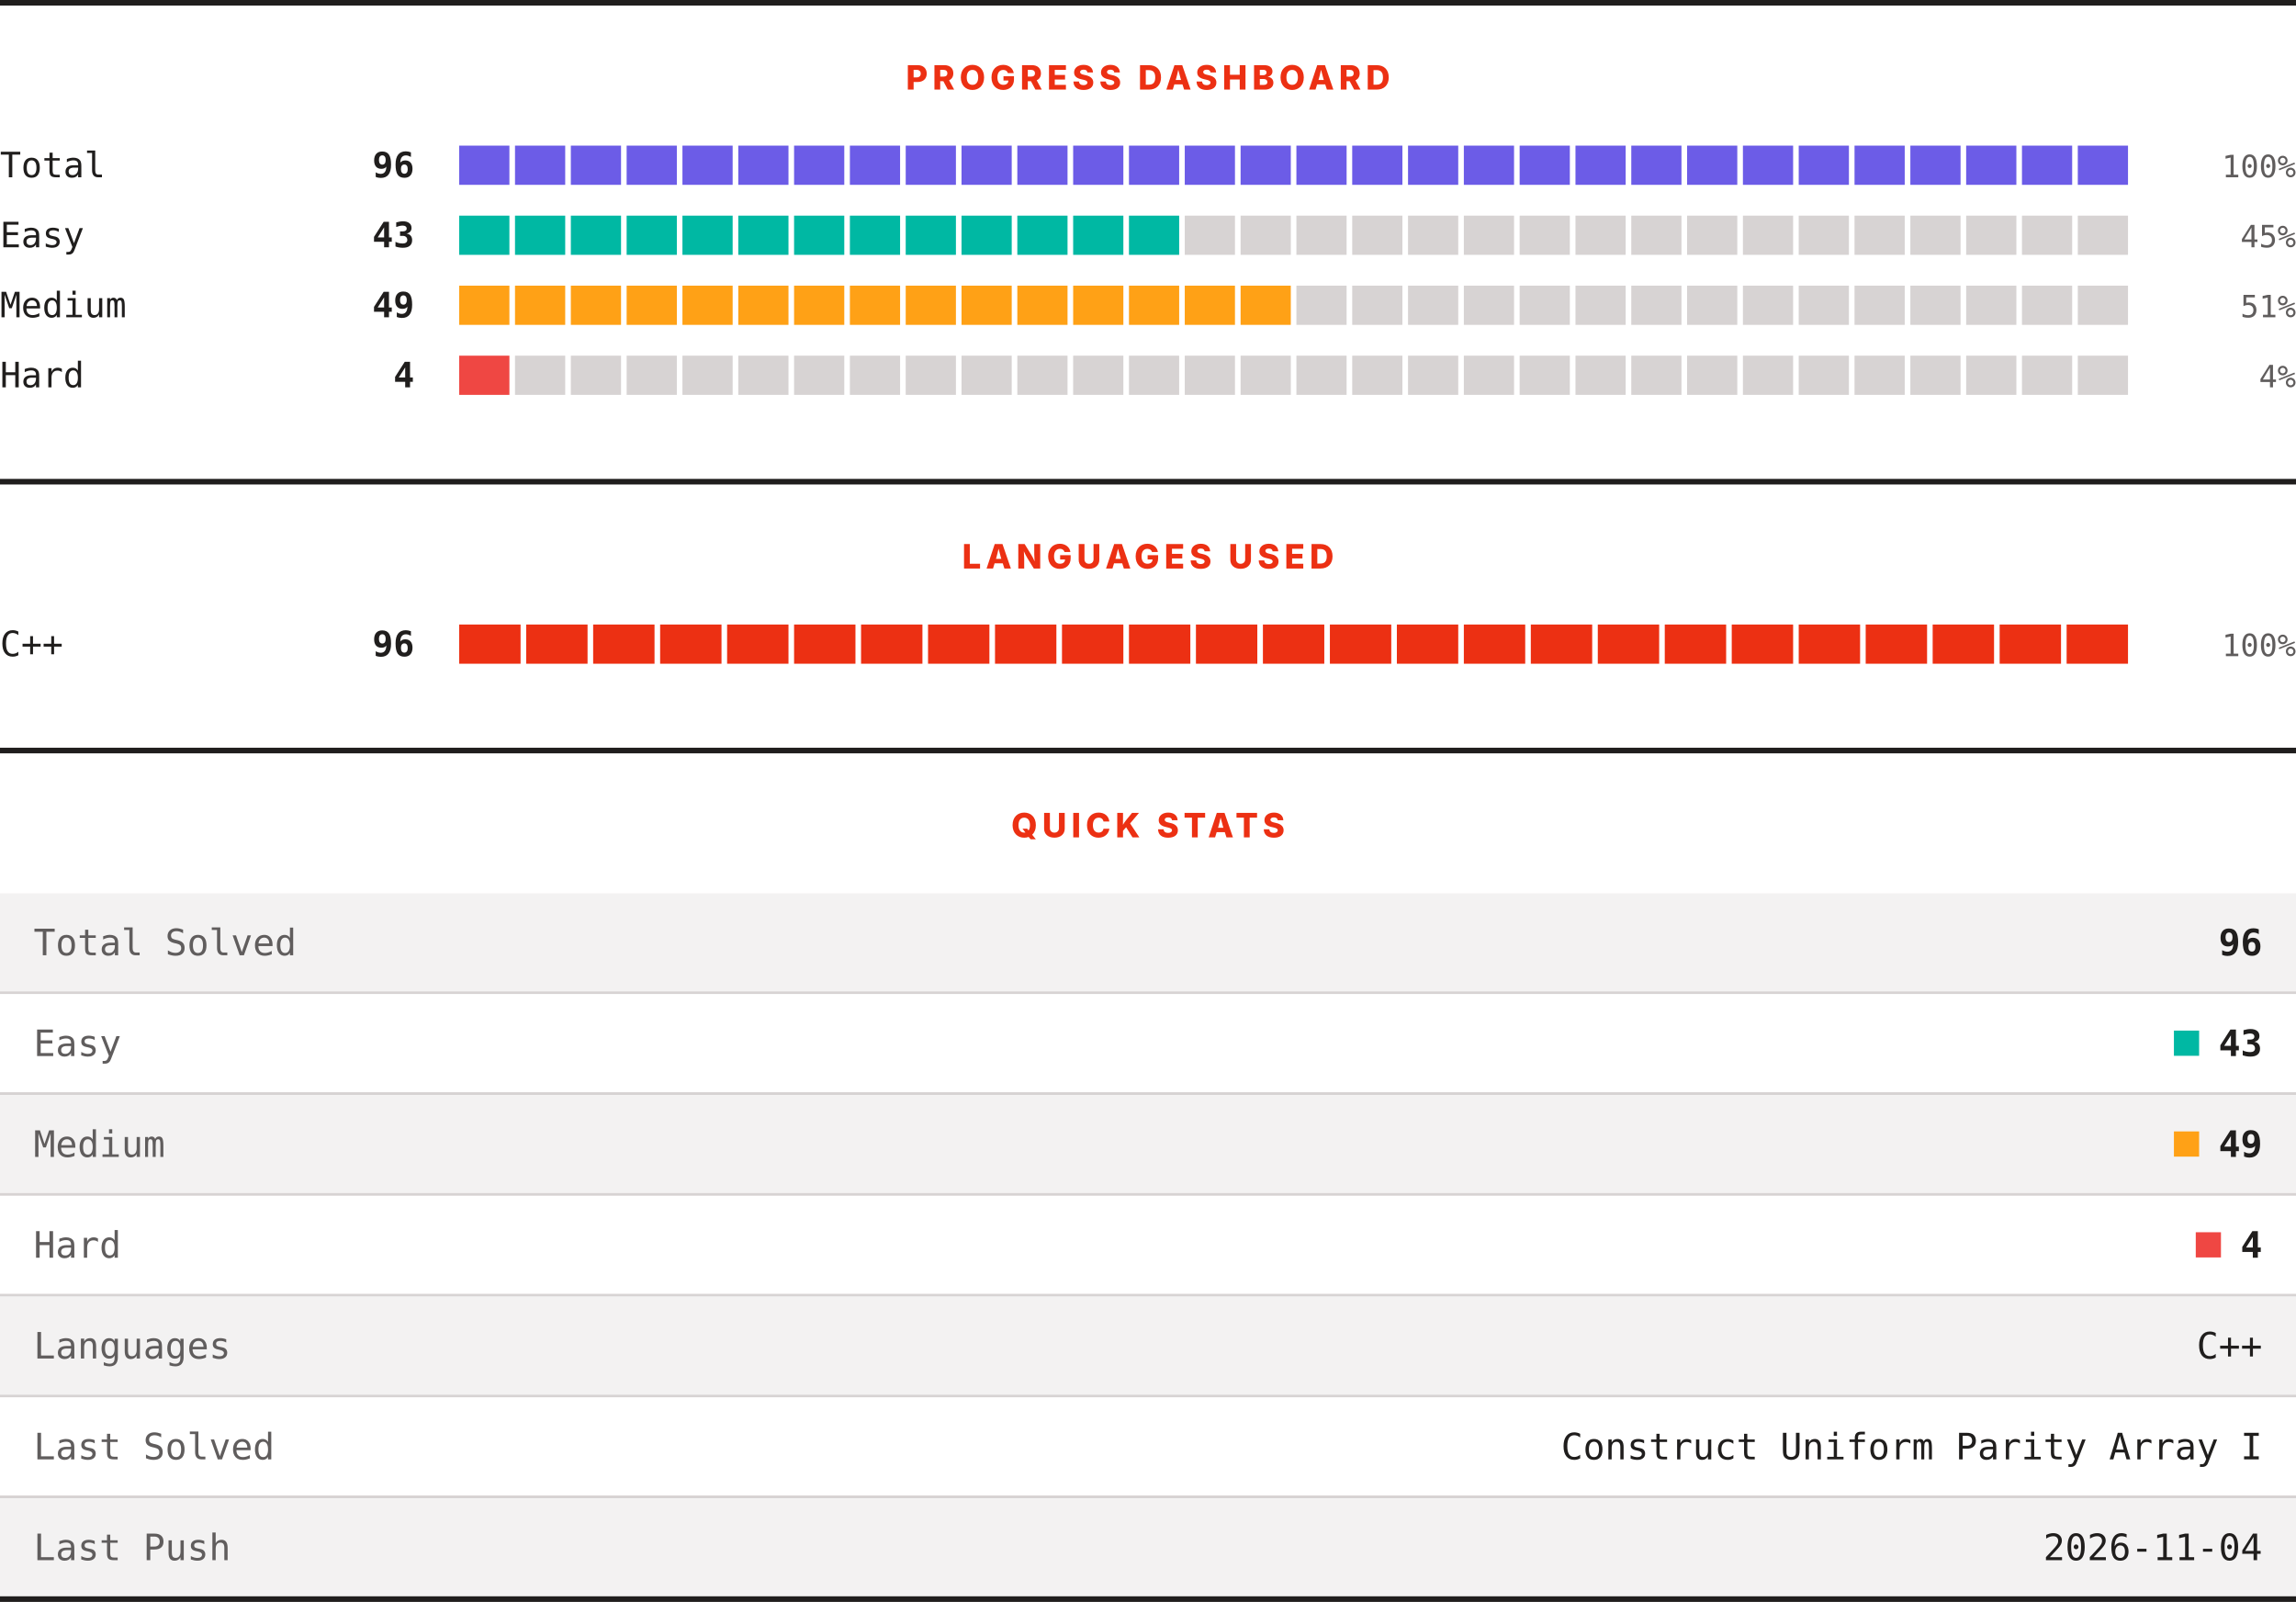
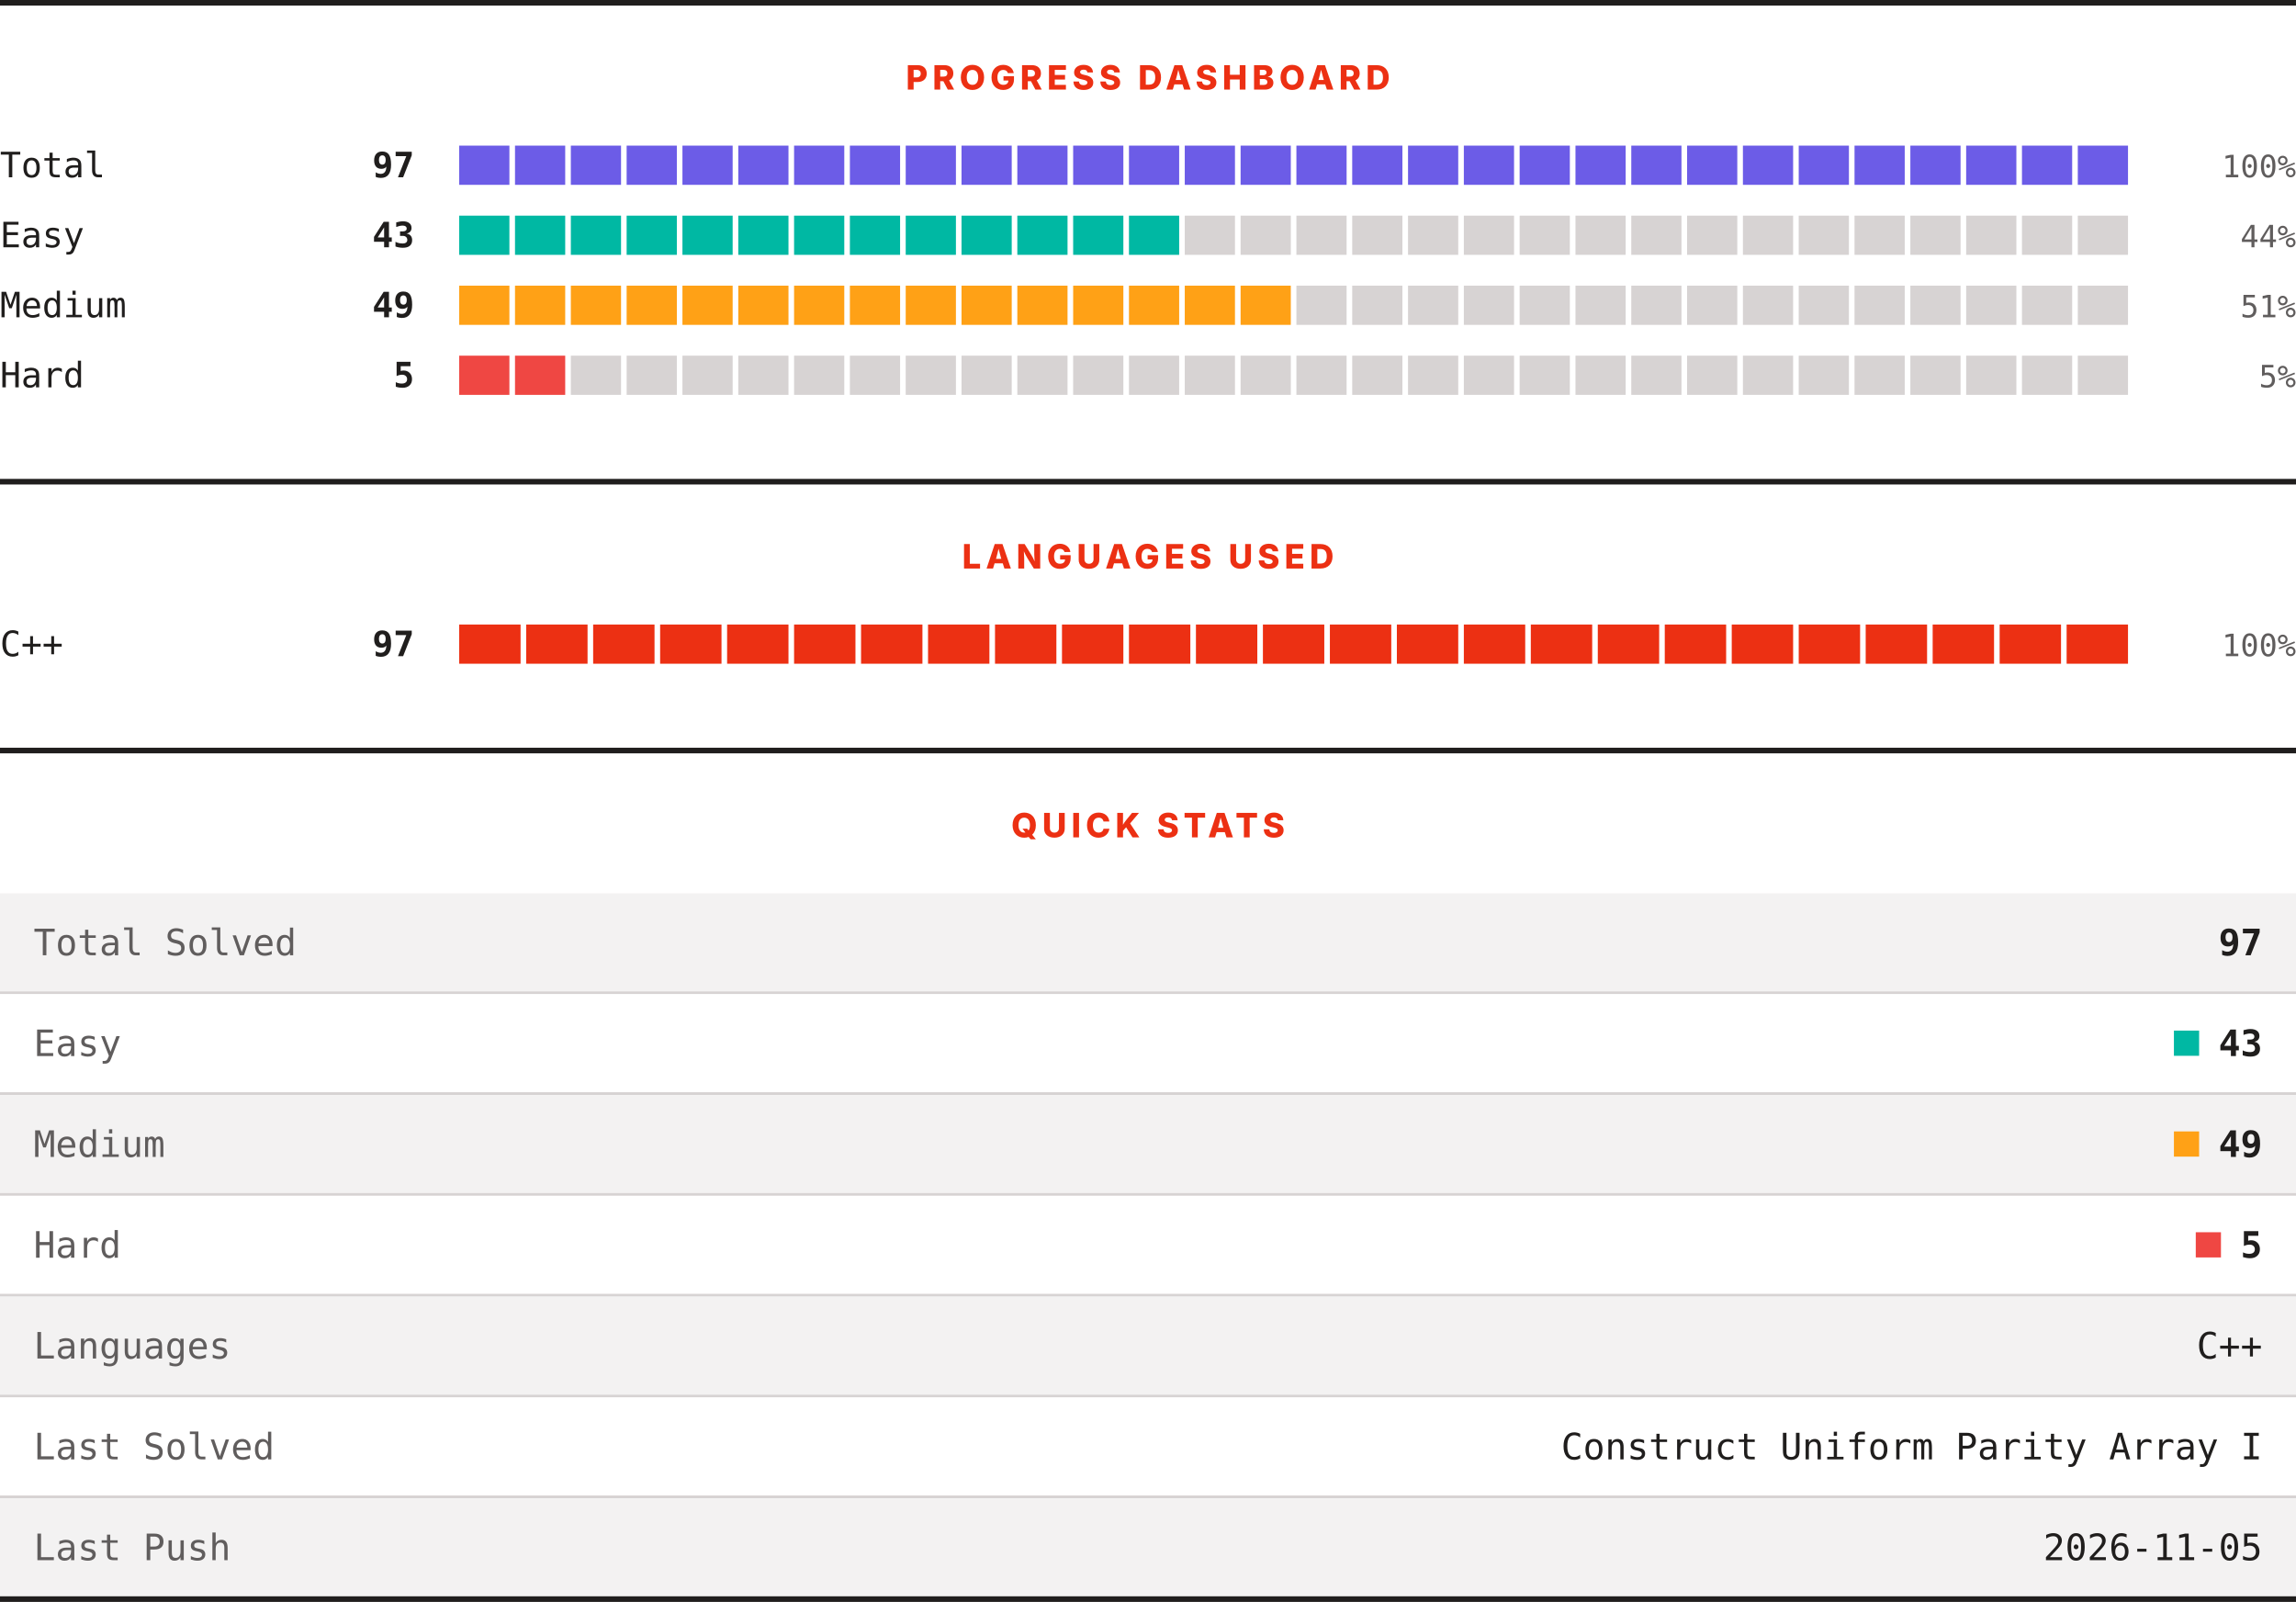
<svg xmlns="http://www.w3.org/2000/svg" width="820" height="572" viewBox="0 0 820 572" role="img" aria-label="LeetCode progress, languages and quick stats">
  <rect width="820" height="572" fill="#ffffff" />
  <rect x="0" y="0" width="820" height="2" fill="#201e1d" />
  <text x="410" y="32" text-anchor="middle" font-family="Archivo, system-ui, -apple-system, Segoe UI, sans-serif" font-size="12" font-weight="800" letter-spacing="1.68" fill="#ec3013">PROGRESS DASHBOARD</text>
  <text x="0" y="63.3" font-family="ui-monospace, SFMono-Regular, Menlo, Consolas, monospace" font-size="12.5" fill="#201e1d">Total</text>
-   <text x="148" y="63.3" text-anchor="end" font-family="ui-monospace, SFMono-Regular, Menlo, Consolas, monospace" font-size="12.5" font-weight="700" fill="#201e1d">96</text>
+   <text x="148" y="63.3" text-anchor="end" font-family="ui-monospace, SFMono-Regular, Menlo, Consolas, monospace" font-size="12.5" font-weight="700" fill="#201e1d">97</text>
  <rect x="164.00" y="52" width="17.93" height="14" fill="#6c5ce7" />
  <rect x="183.93" y="52" width="17.93" height="14" fill="#6c5ce7" />
  <rect x="203.87" y="52" width="17.93" height="14" fill="#6c5ce7" />
  <rect x="223.80" y="52" width="17.93" height="14" fill="#6c5ce7" />
  <rect x="243.73" y="52" width="17.93" height="14" fill="#6c5ce7" />
  <rect x="263.67" y="52" width="17.93" height="14" fill="#6c5ce7" />
  <rect x="283.60" y="52" width="17.93" height="14" fill="#6c5ce7" />
  <rect x="303.53" y="52" width="17.93" height="14" fill="#6c5ce7" />
  <rect x="323.47" y="52" width="17.93" height="14" fill="#6c5ce7" />
  <rect x="343.40" y="52" width="17.93" height="14" fill="#6c5ce7" />
  <rect x="363.33" y="52" width="17.93" height="14" fill="#6c5ce7" />
  <rect x="383.27" y="52" width="17.93" height="14" fill="#6c5ce7" />
  <rect x="403.20" y="52" width="17.93" height="14" fill="#6c5ce7" />
  <rect x="423.13" y="52" width="17.93" height="14" fill="#6c5ce7" />
  <rect x="443.07" y="52" width="17.93" height="14" fill="#6c5ce7" />
  <rect x="463.00" y="52" width="17.93" height="14" fill="#6c5ce7" />
  <rect x="482.93" y="52" width="17.93" height="14" fill="#6c5ce7" />
  <rect x="502.87" y="52" width="17.93" height="14" fill="#6c5ce7" />
  <rect x="522.80" y="52" width="17.93" height="14" fill="#6c5ce7" />
  <rect x="542.73" y="52" width="17.93" height="14" fill="#6c5ce7" />
  <rect x="562.67" y="52" width="17.93" height="14" fill="#6c5ce7" />
  <rect x="582.60" y="52" width="17.93" height="14" fill="#6c5ce7" />
  <rect x="602.53" y="52" width="17.93" height="14" fill="#6c5ce7" />
  <rect x="622.47" y="52" width="17.93" height="14" fill="#6c5ce7" />
  <rect x="642.40" y="52" width="17.93" height="14" fill="#6c5ce7" />
  <rect x="662.33" y="52" width="17.93" height="14" fill="#6c5ce7" />
  <rect x="682.27" y="52" width="17.93" height="14" fill="#6c5ce7" />
  <rect x="702.20" y="52" width="17.93" height="14" fill="#6c5ce7" />
  <rect x="722.13" y="52" width="17.93" height="14" fill="#6c5ce7" />
  <rect x="742.07" y="52" width="17.93" height="14" fill="#6c5ce7" />
  <text x="820" y="63.3" text-anchor="end" font-family="ui-monospace, SFMono-Regular, Menlo, Consolas, monospace" font-size="11" fill="#605d5d">100%</text>
  <text x="0" y="88.3" font-family="ui-monospace, SFMono-Regular, Menlo, Consolas, monospace" font-size="12.5" fill="#201e1d">Easy</text>
  <text x="148" y="88.3" text-anchor="end" font-family="ui-monospace, SFMono-Regular, Menlo, Consolas, monospace" font-size="12.5" font-weight="700" fill="#201e1d">43</text>
  <rect x="164.00" y="77" width="17.93" height="14" fill="#00b8a3" />
  <rect x="183.93" y="77" width="17.93" height="14" fill="#00b8a3" />
  <rect x="203.87" y="77" width="17.93" height="14" fill="#00b8a3" />
  <rect x="223.80" y="77" width="17.93" height="14" fill="#00b8a3" />
  <rect x="243.73" y="77" width="17.93" height="14" fill="#00b8a3" />
  <rect x="263.67" y="77" width="17.93" height="14" fill="#00b8a3" />
  <rect x="283.60" y="77" width="17.93" height="14" fill="#00b8a3" />
  <rect x="303.53" y="77" width="17.93" height="14" fill="#00b8a3" />
  <rect x="323.47" y="77" width="17.93" height="14" fill="#00b8a3" />
  <rect x="343.40" y="77" width="17.93" height="14" fill="#00b8a3" />
  <rect x="363.33" y="77" width="17.93" height="14" fill="#00b8a3" />
  <rect x="383.27" y="77" width="17.93" height="14" fill="#00b8a3" />
  <rect x="403.20" y="77" width="17.93" height="14" fill="#00b8a3" />
  <rect x="423.13" y="77" width="17.93" height="14" fill="#d7d3d3" />
  <rect x="443.07" y="77" width="17.93" height="14" fill="#d7d3d3" />
  <rect x="463.00" y="77" width="17.93" height="14" fill="#d7d3d3" />
  <rect x="482.93" y="77" width="17.93" height="14" fill="#d7d3d3" />
  <rect x="502.87" y="77" width="17.93" height="14" fill="#d7d3d3" />
  <rect x="522.80" y="77" width="17.93" height="14" fill="#d7d3d3" />
  <rect x="542.73" y="77" width="17.93" height="14" fill="#d7d3d3" />
  <rect x="562.67" y="77" width="17.93" height="14" fill="#d7d3d3" />
  <rect x="582.60" y="77" width="17.93" height="14" fill="#d7d3d3" />
  <rect x="602.53" y="77" width="17.93" height="14" fill="#d7d3d3" />
  <rect x="622.47" y="77" width="17.93" height="14" fill="#d7d3d3" />
  <rect x="642.40" y="77" width="17.93" height="14" fill="#d7d3d3" />
  <rect x="662.33" y="77" width="17.93" height="14" fill="#d7d3d3" />
  <rect x="682.27" y="77" width="17.93" height="14" fill="#d7d3d3" />
  <rect x="702.20" y="77" width="17.93" height="14" fill="#d7d3d3" />
  <rect x="722.13" y="77" width="17.93" height="14" fill="#d7d3d3" />
  <rect x="742.07" y="77" width="17.93" height="14" fill="#d7d3d3" />
-   <text x="820" y="88.3" text-anchor="end" font-family="ui-monospace, SFMono-Regular, Menlo, Consolas, monospace" font-size="11" fill="#605d5d">45%</text>
+   <text x="820" y="88.3" text-anchor="end" font-family="ui-monospace, SFMono-Regular, Menlo, Consolas, monospace" font-size="11" fill="#605d5d">44%</text>
  <text x="0" y="113.3" font-family="ui-monospace, SFMono-Regular, Menlo, Consolas, monospace" font-size="12.5" fill="#201e1d">Medium</text>
  <text x="148" y="113.3" text-anchor="end" font-family="ui-monospace, SFMono-Regular, Menlo, Consolas, monospace" font-size="12.5" font-weight="700" fill="#201e1d">49</text>
  <rect x="164.00" y="102" width="17.93" height="14" fill="#ffa116" />
  <rect x="183.93" y="102" width="17.93" height="14" fill="#ffa116" />
  <rect x="203.87" y="102" width="17.93" height="14" fill="#ffa116" />
  <rect x="223.80" y="102" width="17.93" height="14" fill="#ffa116" />
  <rect x="243.73" y="102" width="17.93" height="14" fill="#ffa116" />
  <rect x="263.67" y="102" width="17.93" height="14" fill="#ffa116" />
  <rect x="283.60" y="102" width="17.93" height="14" fill="#ffa116" />
  <rect x="303.53" y="102" width="17.93" height="14" fill="#ffa116" />
  <rect x="323.47" y="102" width="17.93" height="14" fill="#ffa116" />
  <rect x="343.40" y="102" width="17.93" height="14" fill="#ffa116" />
  <rect x="363.33" y="102" width="17.93" height="14" fill="#ffa116" />
  <rect x="383.27" y="102" width="17.93" height="14" fill="#ffa116" />
  <rect x="403.20" y="102" width="17.93" height="14" fill="#ffa116" />
  <rect x="423.13" y="102" width="17.93" height="14" fill="#ffa116" />
  <rect x="443.07" y="102" width="17.93" height="14" fill="#ffa116" />
  <rect x="463.00" y="102" width="17.93" height="14" fill="#d7d3d3" />
  <rect x="482.93" y="102" width="17.93" height="14" fill="#d7d3d3" />
  <rect x="502.87" y="102" width="17.93" height="14" fill="#d7d3d3" />
  <rect x="522.80" y="102" width="17.93" height="14" fill="#d7d3d3" />
  <rect x="542.73" y="102" width="17.93" height="14" fill="#d7d3d3" />
  <rect x="562.67" y="102" width="17.93" height="14" fill="#d7d3d3" />
  <rect x="582.60" y="102" width="17.93" height="14" fill="#d7d3d3" />
  <rect x="602.53" y="102" width="17.93" height="14" fill="#d7d3d3" />
  <rect x="622.47" y="102" width="17.93" height="14" fill="#d7d3d3" />
  <rect x="642.40" y="102" width="17.93" height="14" fill="#d7d3d3" />
  <rect x="662.33" y="102" width="17.93" height="14" fill="#d7d3d3" />
  <rect x="682.27" y="102" width="17.93" height="14" fill="#d7d3d3" />
  <rect x="702.20" y="102" width="17.93" height="14" fill="#d7d3d3" />
  <rect x="722.13" y="102" width="17.93" height="14" fill="#d7d3d3" />
  <rect x="742.07" y="102" width="17.93" height="14" fill="#d7d3d3" />
  <text x="820" y="113.3" text-anchor="end" font-family="ui-monospace, SFMono-Regular, Menlo, Consolas, monospace" font-size="11" fill="#605d5d">51%</text>
  <text x="0" y="138.3" font-family="ui-monospace, SFMono-Regular, Menlo, Consolas, monospace" font-size="12.5" fill="#201e1d">Hard</text>
-   <text x="148" y="138.3" text-anchor="end" font-family="ui-monospace, SFMono-Regular, Menlo, Consolas, monospace" font-size="12.5" font-weight="700" fill="#201e1d">4</text>
+   <text x="148" y="138.3" text-anchor="end" font-family="ui-monospace, SFMono-Regular, Menlo, Consolas, monospace" font-size="12.5" font-weight="700" fill="#201e1d">5</text>
  <rect x="164.00" y="127" width="17.93" height="14" fill="#ef4743" />
-   <rect x="183.93" y="127" width="17.93" height="14" fill="#d7d3d3" />
+   <rect x="183.93" y="127" width="17.93" height="14" fill="#ef4743" />
  <rect x="203.87" y="127" width="17.93" height="14" fill="#d7d3d3" />
  <rect x="223.80" y="127" width="17.93" height="14" fill="#d7d3d3" />
  <rect x="243.73" y="127" width="17.93" height="14" fill="#d7d3d3" />
  <rect x="263.67" y="127" width="17.93" height="14" fill="#d7d3d3" />
  <rect x="283.60" y="127" width="17.93" height="14" fill="#d7d3d3" />
  <rect x="303.53" y="127" width="17.93" height="14" fill="#d7d3d3" />
  <rect x="323.47" y="127" width="17.93" height="14" fill="#d7d3d3" />
  <rect x="343.40" y="127" width="17.93" height="14" fill="#d7d3d3" />
  <rect x="363.33" y="127" width="17.93" height="14" fill="#d7d3d3" />
  <rect x="383.27" y="127" width="17.93" height="14" fill="#d7d3d3" />
  <rect x="403.20" y="127" width="17.93" height="14" fill="#d7d3d3" />
  <rect x="423.13" y="127" width="17.93" height="14" fill="#d7d3d3" />
  <rect x="443.07" y="127" width="17.93" height="14" fill="#d7d3d3" />
  <rect x="463.00" y="127" width="17.93" height="14" fill="#d7d3d3" />
  <rect x="482.93" y="127" width="17.93" height="14" fill="#d7d3d3" />
  <rect x="502.87" y="127" width="17.93" height="14" fill="#d7d3d3" />
  <rect x="522.80" y="127" width="17.93" height="14" fill="#d7d3d3" />
  <rect x="542.73" y="127" width="17.93" height="14" fill="#d7d3d3" />
  <rect x="562.67" y="127" width="17.93" height="14" fill="#d7d3d3" />
  <rect x="582.60" y="127" width="17.93" height="14" fill="#d7d3d3" />
  <rect x="602.53" y="127" width="17.93" height="14" fill="#d7d3d3" />
  <rect x="622.47" y="127" width="17.93" height="14" fill="#d7d3d3" />
  <rect x="642.40" y="127" width="17.93" height="14" fill="#d7d3d3" />
  <rect x="662.33" y="127" width="17.93" height="14" fill="#d7d3d3" />
  <rect x="682.27" y="127" width="17.93" height="14" fill="#d7d3d3" />
  <rect x="702.20" y="127" width="17.93" height="14" fill="#d7d3d3" />
  <rect x="722.13" y="127" width="17.93" height="14" fill="#d7d3d3" />
  <rect x="742.07" y="127" width="17.93" height="14" fill="#d7d3d3" />
-   <text x="820" y="138.3" text-anchor="end" font-family="ui-monospace, SFMono-Regular, Menlo, Consolas, monospace" font-size="11" fill="#605d5d">4%</text>
+   <text x="820" y="138.3" text-anchor="end" font-family="ui-monospace, SFMono-Regular, Menlo, Consolas, monospace" font-size="11" fill="#605d5d">5%</text>
  <rect x="0" y="171" width="820" height="2" fill="#201e1d" />
  <text x="410" y="203" text-anchor="middle" font-family="Archivo, system-ui, -apple-system, Segoe UI, sans-serif" font-size="12" font-weight="800" letter-spacing="1.68" fill="#ec3013">LANGUAGES USED</text>
  <text x="0" y="234.3" font-family="ui-monospace, SFMono-Regular, Menlo, Consolas, monospace" font-size="12.5" fill="#201e1d">C++</text>
-   <text x="148" y="234.3" text-anchor="end" font-family="ui-monospace, SFMono-Regular, Menlo, Consolas, monospace" font-size="12.5" font-weight="700" fill="#201e1d">96</text>
+   <text x="148" y="234.3" text-anchor="end" font-family="ui-monospace, SFMono-Regular, Menlo, Consolas, monospace" font-size="12.5" font-weight="700" fill="#201e1d">97</text>
  <rect x="164.00" y="223" width="21.92" height="14" fill="#ec3013" />
  <rect x="187.92" y="223" width="21.92" height="14" fill="#ec3013" />
  <rect x="211.84" y="223" width="21.92" height="14" fill="#ec3013" />
  <rect x="235.76" y="223" width="21.92" height="14" fill="#ec3013" />
  <rect x="259.68" y="223" width="21.92" height="14" fill="#ec3013" />
  <rect x="283.60" y="223" width="21.92" height="14" fill="#ec3013" />
  <rect x="307.52" y="223" width="21.92" height="14" fill="#ec3013" />
  <rect x="331.44" y="223" width="21.92" height="14" fill="#ec3013" />
  <rect x="355.36" y="223" width="21.92" height="14" fill="#ec3013" />
  <rect x="379.28" y="223" width="21.92" height="14" fill="#ec3013" />
  <rect x="403.20" y="223" width="21.92" height="14" fill="#ec3013" />
  <rect x="427.12" y="223" width="21.92" height="14" fill="#ec3013" />
  <rect x="451.04" y="223" width="21.92" height="14" fill="#ec3013" />
  <rect x="474.96" y="223" width="21.92" height="14" fill="#ec3013" />
  <rect x="498.88" y="223" width="21.92" height="14" fill="#ec3013" />
  <rect x="522.80" y="223" width="21.92" height="14" fill="#ec3013" />
  <rect x="546.72" y="223" width="21.92" height="14" fill="#ec3013" />
  <rect x="570.64" y="223" width="21.92" height="14" fill="#ec3013" />
  <rect x="594.56" y="223" width="21.92" height="14" fill="#ec3013" />
  <rect x="618.48" y="223" width="21.92" height="14" fill="#ec3013" />
  <rect x="642.40" y="223" width="21.92" height="14" fill="#ec3013" />
  <rect x="666.32" y="223" width="21.92" height="14" fill="#ec3013" />
  <rect x="690.24" y="223" width="21.92" height="14" fill="#ec3013" />
  <rect x="714.16" y="223" width="21.92" height="14" fill="#ec3013" />
  <rect x="738.08" y="223" width="21.92" height="14" fill="#ec3013" />
  <text x="820" y="234.3" text-anchor="end" font-family="ui-monospace, SFMono-Regular, Menlo, Consolas, monospace" font-size="11" fill="#605d5d">100%</text>
  <rect x="0" y="267" width="820" height="2" fill="#201e1d" />
  <text x="410" y="299" text-anchor="middle" font-family="Archivo, system-ui, -apple-system, Segoe UI, sans-serif" font-size="12" font-weight="800" letter-spacing="1.68" fill="#ec3013">QUICK STATS</text>
  <rect x="0" y="319" width="820" height="35" fill="#f3f2f2" />
  <text x="12" y="341.1" font-family="ui-monospace, SFMono-Regular, Menlo, Consolas, monospace" font-size="13" fill="#605d5d">Total Solved</text>
-   <text x="808" y="341.1" text-anchor="end" font-family="ui-monospace, SFMono-Regular, Menlo, Consolas, monospace" font-size="13" font-weight="700" fill="#201e1d">96</text>
+   <text x="808" y="341.1" text-anchor="end" font-family="ui-monospace, SFMono-Regular, Menlo, Consolas, monospace" font-size="13" font-weight="700" fill="#201e1d">97</text>
  <rect x="0" y="354" width="820" height="1" fill="#d7d3d3" />
  <rect x="0" y="355" width="820" height="35" fill="#ffffff" />
  <text x="12" y="377.1" font-family="ui-monospace, SFMono-Regular, Menlo, Consolas, monospace" font-size="13" fill="#605d5d">Easy</text>
  <rect x="776.4" y="368" width="9" height="9" fill="#00b8a3" />
  <text x="808" y="377.1" text-anchor="end" font-family="ui-monospace, SFMono-Regular, Menlo, Consolas, monospace" font-size="13" font-weight="700" fill="#201e1d">43</text>
  <rect x="0" y="390" width="820" height="1" fill="#d7d3d3" />
  <rect x="0" y="391" width="820" height="35" fill="#f3f2f2" />
  <text x="12" y="413.1" font-family="ui-monospace, SFMono-Regular, Menlo, Consolas, monospace" font-size="13" fill="#605d5d">Medium</text>
  <rect x="776.4" y="404" width="9" height="9" fill="#ffa116" />
  <text x="808" y="413.1" text-anchor="end" font-family="ui-monospace, SFMono-Regular, Menlo, Consolas, monospace" font-size="13" font-weight="700" fill="#201e1d">49</text>
  <rect x="0" y="426" width="820" height="1" fill="#d7d3d3" />
  <rect x="0" y="427" width="820" height="35" fill="#ffffff" />
  <text x="12" y="449.1" font-family="ui-monospace, SFMono-Regular, Menlo, Consolas, monospace" font-size="13" fill="#605d5d">Hard</text>
  <rect x="784.2" y="440" width="9" height="9" fill="#ef4743" />
-   <text x="808" y="449.1" text-anchor="end" font-family="ui-monospace, SFMono-Regular, Menlo, Consolas, monospace" font-size="13" font-weight="700" fill="#201e1d">4</text>
+   <text x="808" y="449.1" text-anchor="end" font-family="ui-monospace, SFMono-Regular, Menlo, Consolas, monospace" font-size="13" font-weight="700" fill="#201e1d">5</text>
  <rect x="0" y="462" width="820" height="1" fill="#d7d3d3" />
  <rect x="0" y="463" width="820" height="35" fill="#f3f2f2" />
  <text x="12" y="485.1" font-family="ui-monospace, SFMono-Regular, Menlo, Consolas, monospace" font-size="13" fill="#605d5d">Languages</text>
  <text x="808" y="485.1" text-anchor="end" font-family="ui-monospace, SFMono-Regular, Menlo, Consolas, monospace" font-size="13" fill="#201e1d">C++</text>
  <rect x="0" y="498" width="820" height="1" fill="#d7d3d3" />
  <rect x="0" y="499" width="820" height="35" fill="#ffffff" />
  <text x="12" y="521.1" font-family="ui-monospace, SFMono-Regular, Menlo, Consolas, monospace" font-size="13" fill="#605d5d">Last Solved</text>
  <text x="808" y="521.1" text-anchor="end" font-family="ui-monospace, SFMono-Regular, Menlo, Consolas, monospace" font-size="13" fill="#201e1d">Construct Uniform Parity Array I</text>
  <rect x="0" y="534" width="820" height="1" fill="#d7d3d3" />
  <rect x="0" y="535" width="820" height="35" fill="#f3f2f2" />
  <text x="12" y="557.1" font-family="ui-monospace, SFMono-Regular, Menlo, Consolas, monospace" font-size="13" fill="#605d5d">Last Push</text>
-   <text x="808" y="557.1" text-anchor="end" font-family="ui-monospace, SFMono-Regular, Menlo, Consolas, monospace" font-size="13" fill="#201e1d">2026-11-04</text>
+   <text x="808" y="557.1" text-anchor="end" font-family="ui-monospace, SFMono-Regular, Menlo, Consolas, monospace" font-size="13" fill="#201e1d">2026-11-05</text>
  <rect x="0" y="570" width="820" height="2" fill="#201e1d" />
</svg>
